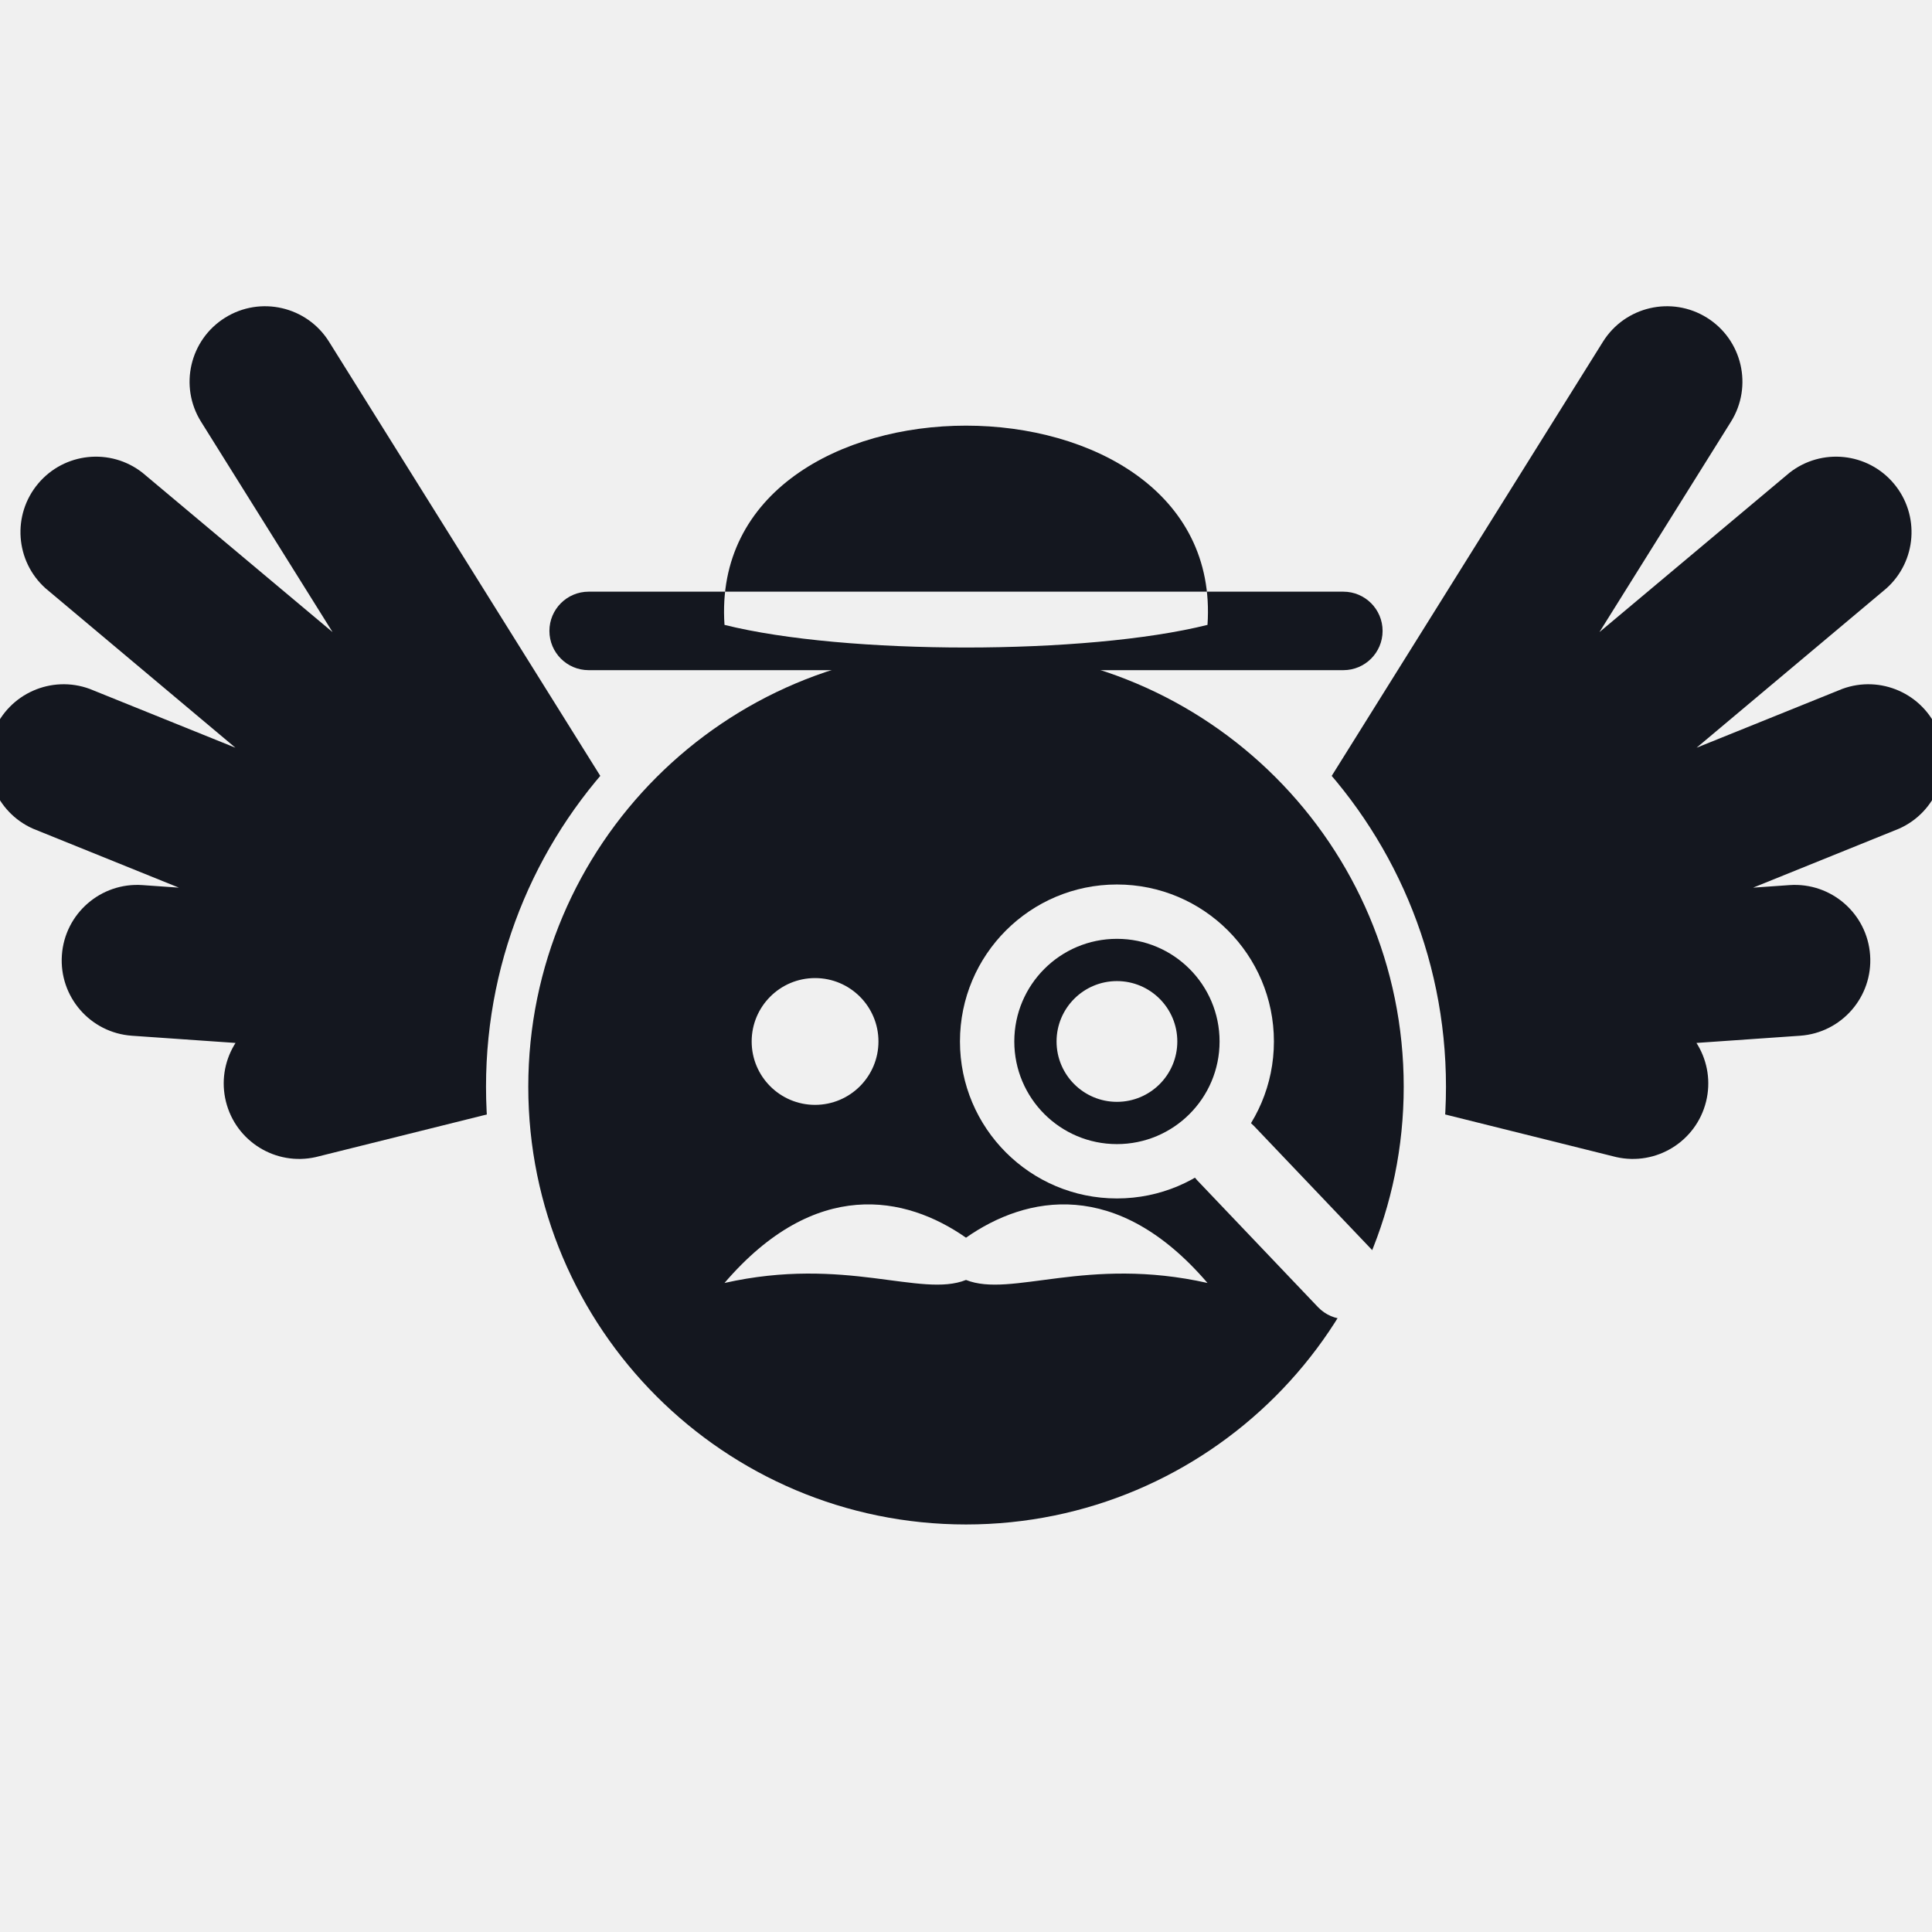
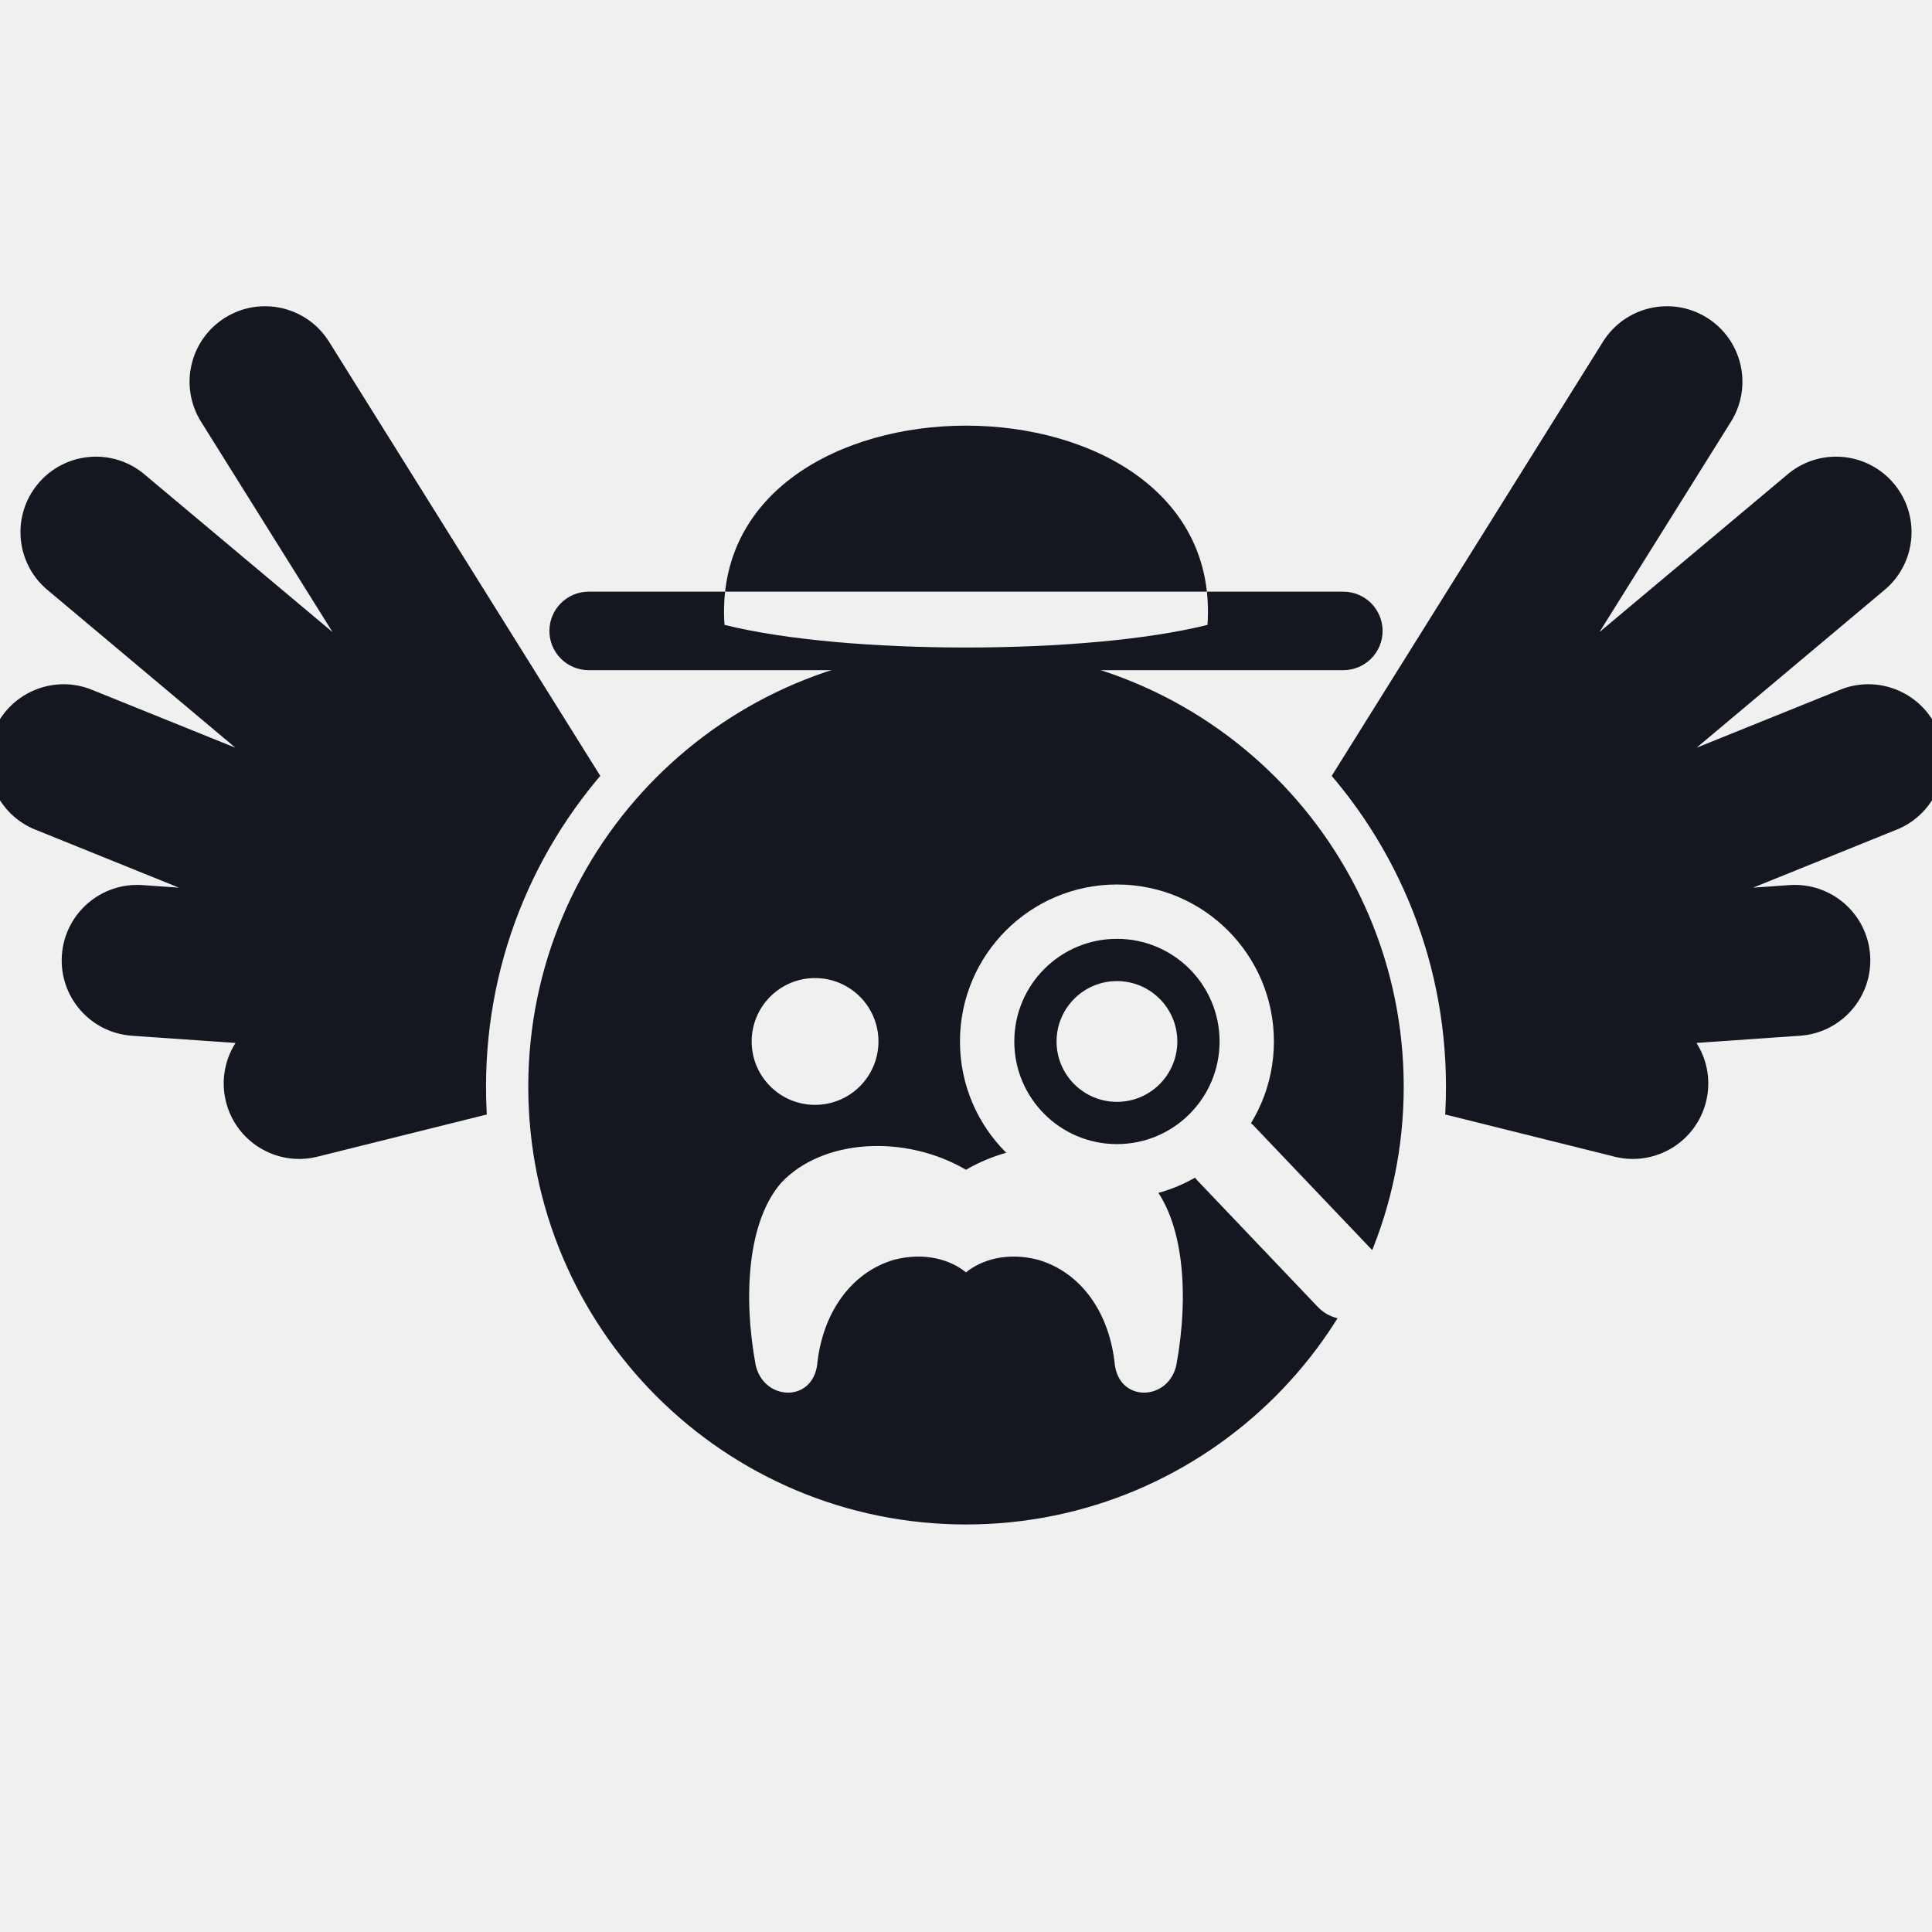
<svg xmlns="http://www.w3.org/2000/svg" viewBox="0 0 64 64">
  <defs>
    <mask id="ms4" maskUnits="userSpaceOnUse" x="0" y="0" width="64" height="64">
      <rect width="64" height="64" fill="#ffffff" />
-       <path fill="#000000" d="M24.9 34.5A2.1 2.1 0 1 0 29.1 34.5A2.1 2.1 0 1 0 24.9 34.5ZM35 34.5A2 2 0 1 0 39 34.5A2 2 0 1 0 35 34.5ZM39.66 39.1L43.66 43.3A1.3 1.3 0 0 0 45.54 41.5L41.54 37.3A1.3 1.3 0 0 0 39.66 39.1ZM24 42.5C27 39 30 39.6 32 41C34 39.6 37 39 40 42.5C36 41.6 33.5 43 32 42.4C30.5 43 28 41.6 24 42.5Z" />
+       <path fill="#000000" d="M24.9 34.5A2.1 2.1 0 1 0 29.1 34.5A2.1 2.1 0 1 0 24.9 34.5ZM35 34.5A2 2 0 1 0 39 34.5A2 2 0 1 0 35 34.5ZM39.66 39.1L43.66 43.3A1.3 1.3 0 0 0 45.54 41.5L41.54 37.3A1.3 1.3 0 0 0 39.66 39.1ZM32 38.75C34.04 37.56 36.76 37.73 38.12 39.18C39.23 40.45 39.39 42.92 38.97 45.21C38.72 46.4 37.1 46.48 36.93 45.21C36.76 43.51 35.83 42.15 34.38 41.73C33.36 41.47 32.51 41.73 32 42.15C31.49 41.73 30.64 41.47 29.62 41.73C28.18 42.15 27.24 43.51 27.07 45.21C26.9 46.48 25.29 46.4 25.03 45.21C24.61 42.92 24.77 40.45 25.88 39.18C27.24 37.73 29.96 37.56 32 38.75Z" />
      <path fill="#000000" fill-rule="evenodd" d="M31.8 34.5A5.2 5.2 0 1 0 42.2 34.5A5.2 5.2 0 1 0 31.8 34.5ZM33.6 34.5A3.4 3.4 0 1 0 40.4 34.5A3.4 3.4 0 1 0 33.6 34.5Z" />
    </mask>
    <mask id="ws4" maskUnits="userSpaceOnUse" x="0" y="0" width="64" height="64">
      <rect width="64" height="64" fill="#ffffff" />
      <path fill="#000000" d="M16.1 36A15.9 15.9 0 1 0 47.9 36A15.9 15.9 0 1 0 16.1 36Z" />
    </mask>
  </defs>
  <path fill="#14171f" mask="url(#ws4)" d="M23.62 31.68L10.9 11.32A2.5 2.5 0 0 0 6.66 13.97L19.38 34.32A2.5 2.5 0 0 0 23.62 31.68ZM23.11 31.08L4.72 15.66A2.5 2.5 0 0 0 1.51 19.49L19.89 34.92A2.5 2.5 0 0 0 23.11 31.08ZM22.44 30.68L2.97 22.82A2.5 2.5 0 0 0 1.09 27.45L20.56 35.32A2.5 2.5 0 0 0 22.44 30.68ZM21.67 30.51L4.72 29.32A2.5 2.5 0 0 0 4.37 34.31L21.33 35.49A2.5 2.5 0 0 0 21.67 30.51ZM20.9 30.57L9.25 33.48A2.5 2.5 0 0 0 10.46 38.33L22.1 35.43A2.5 2.5 0 0 0 20.9 30.57ZM44.62 34.32L57.34 13.97A2.5 2.5 0 0 0 53.1 11.32L40.38 31.68A2.5 2.5 0 0 0 44.62 34.32ZM44.11 34.92L62.49 19.49A2.5 2.5 0 0 0 59.28 15.66L40.89 31.08A2.5 2.5 0 0 0 44.11 34.92ZM43.44 35.32L62.91 27.45A2.5 2.5 0 0 0 61.03 22.82L41.56 30.68A2.5 2.5 0 0 0 43.44 35.32ZM42.67 35.49L59.63 34.31A2.5 2.5 0 0 0 59.28 29.32L42.33 30.51A2.5 2.5 0 0 0 42.67 35.49ZM41.9 35.43L53.54 38.33A2.5 2.5 0 0 0 54.75 33.48L43.1 30.57A2.5 2.5 0 0 0 41.9 35.43Z" />
  <path fill="#14171f" mask="url(#ms4)" d="M17.5 36A14.5 14.5 0 1 0 46.5 36A14.5 14.5 0 1 0 17.5 36Z" />
  <path fill="#14171f" d="M24 20.7C23.4 11.9 40.6 11.9 40 20.7C36 21.7 28 21.7 24 20.7ZM19.5 22.2L44.5 22.2A1.3 1.3 0 0 0 44.5 19.6L19.5 19.6A1.3 1.3 0 0 0 19.5 22.2Z" />
</svg>
